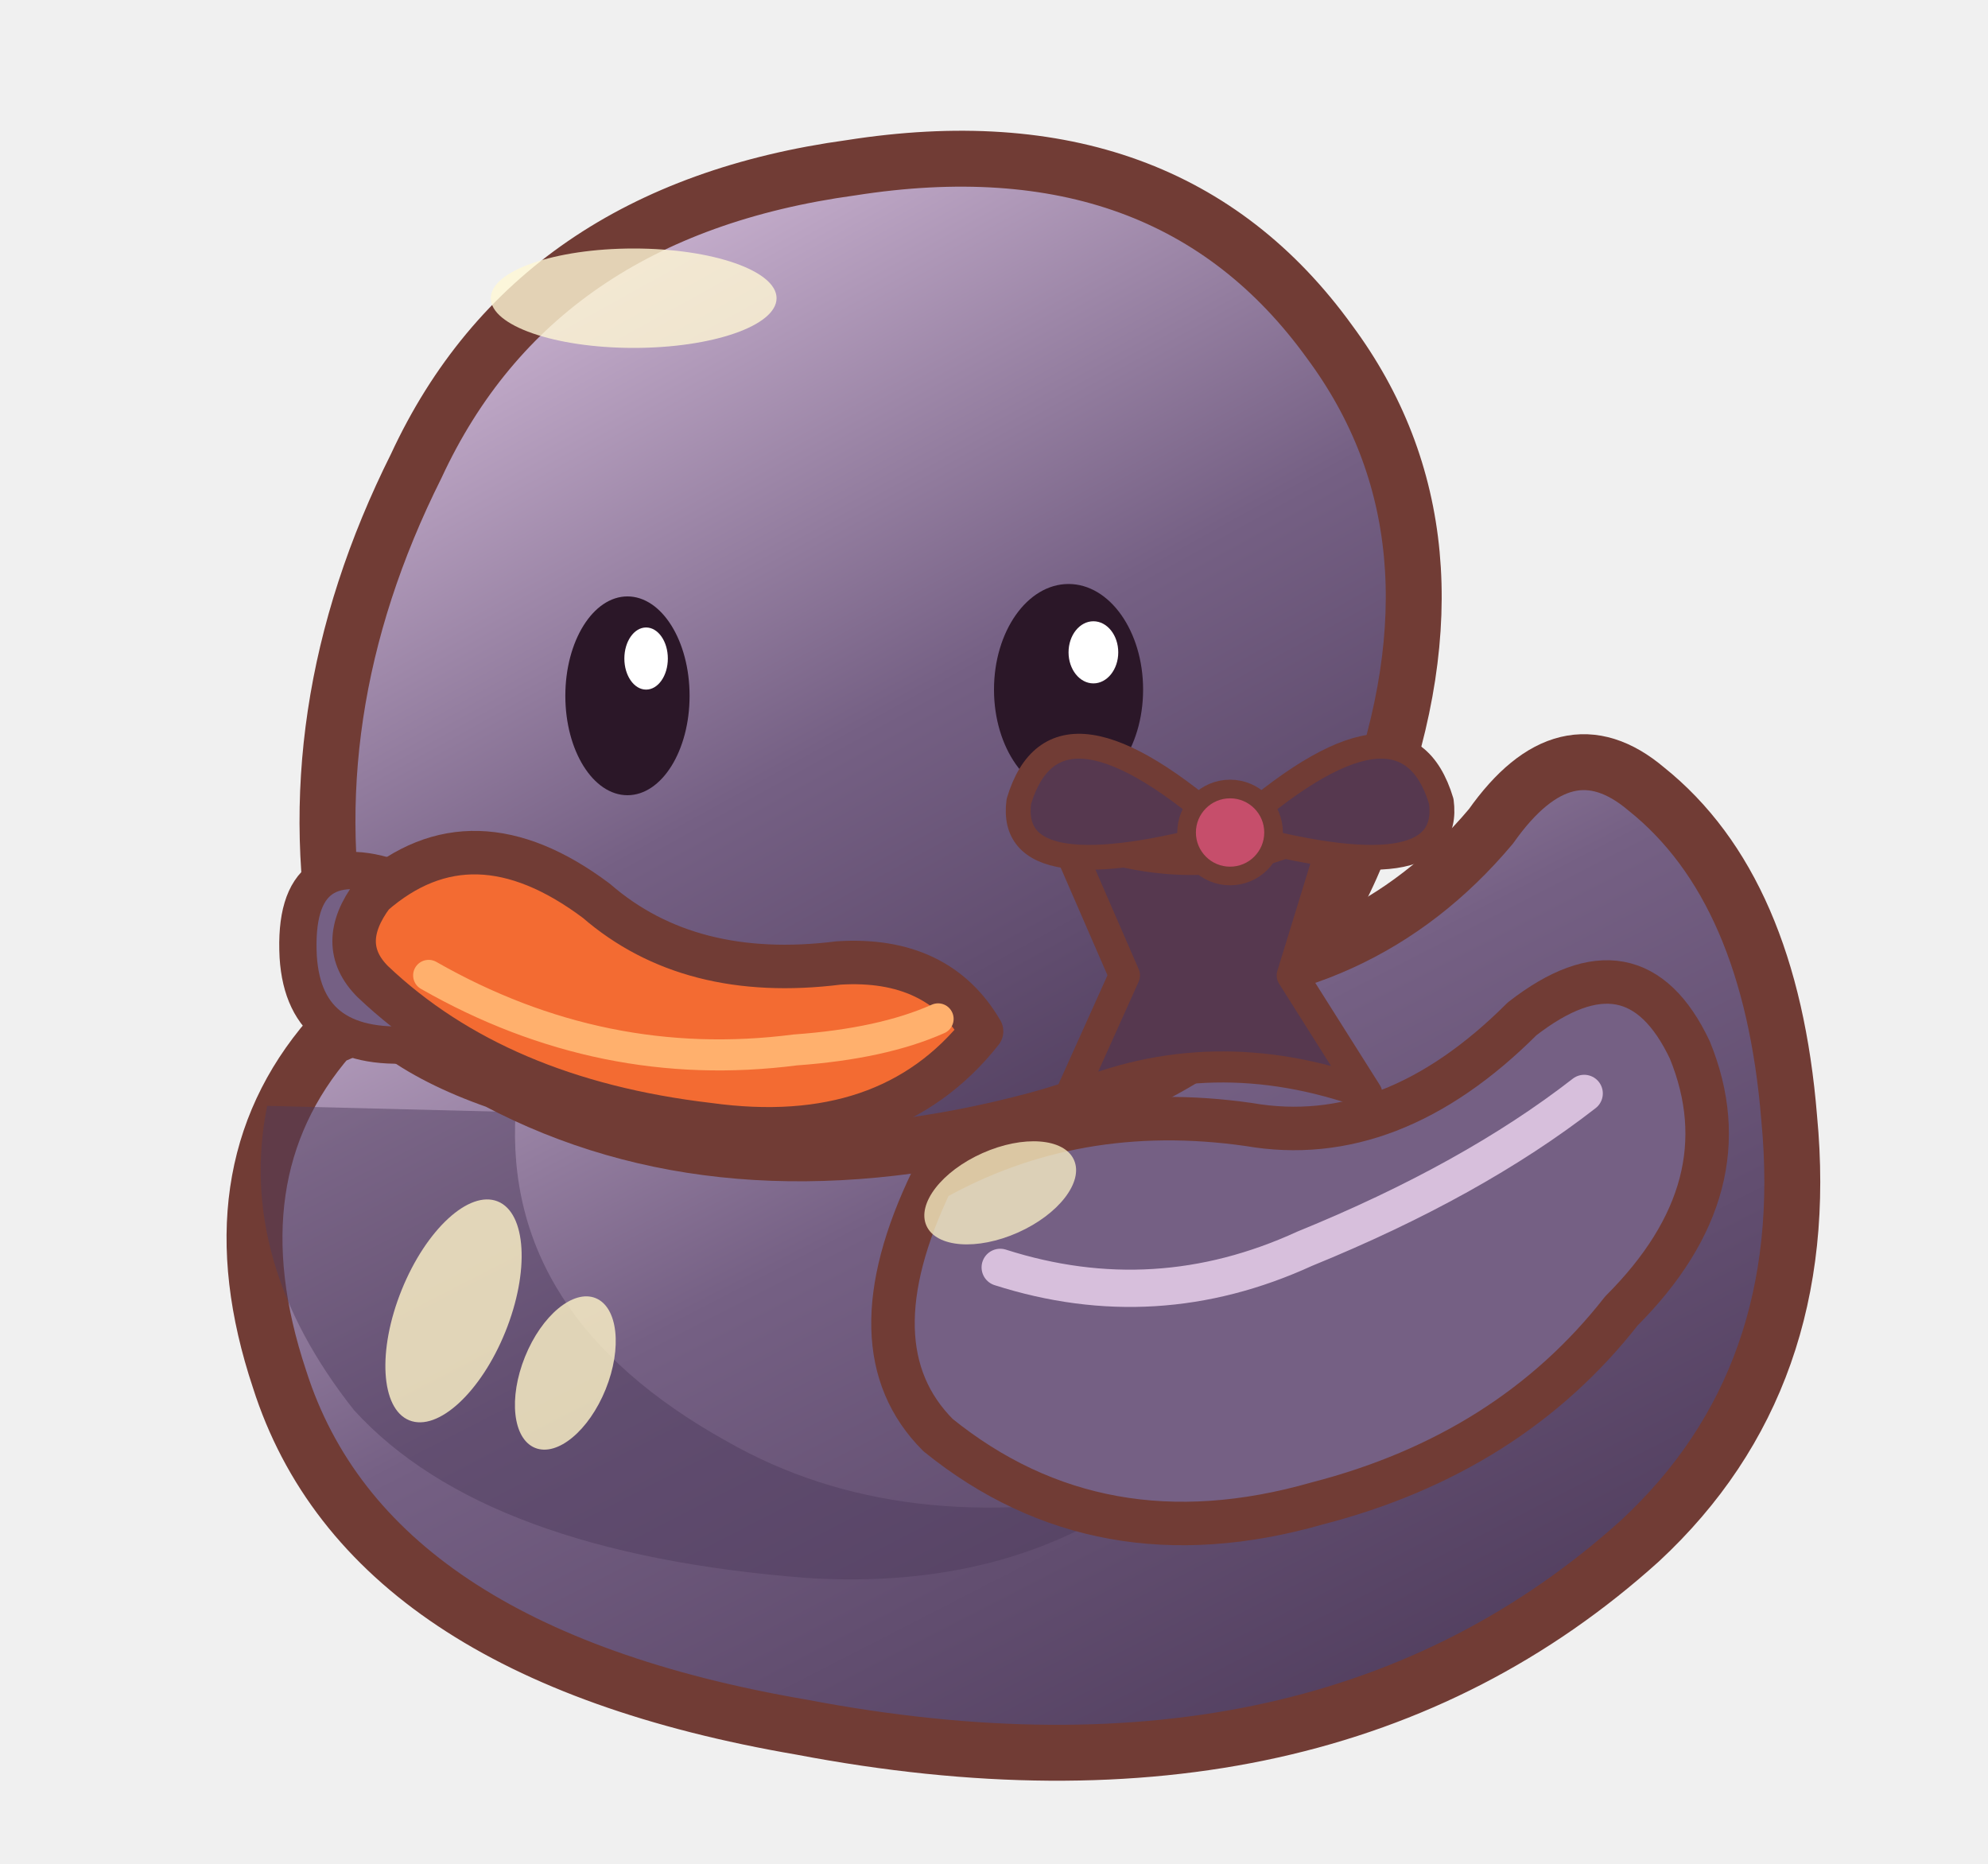
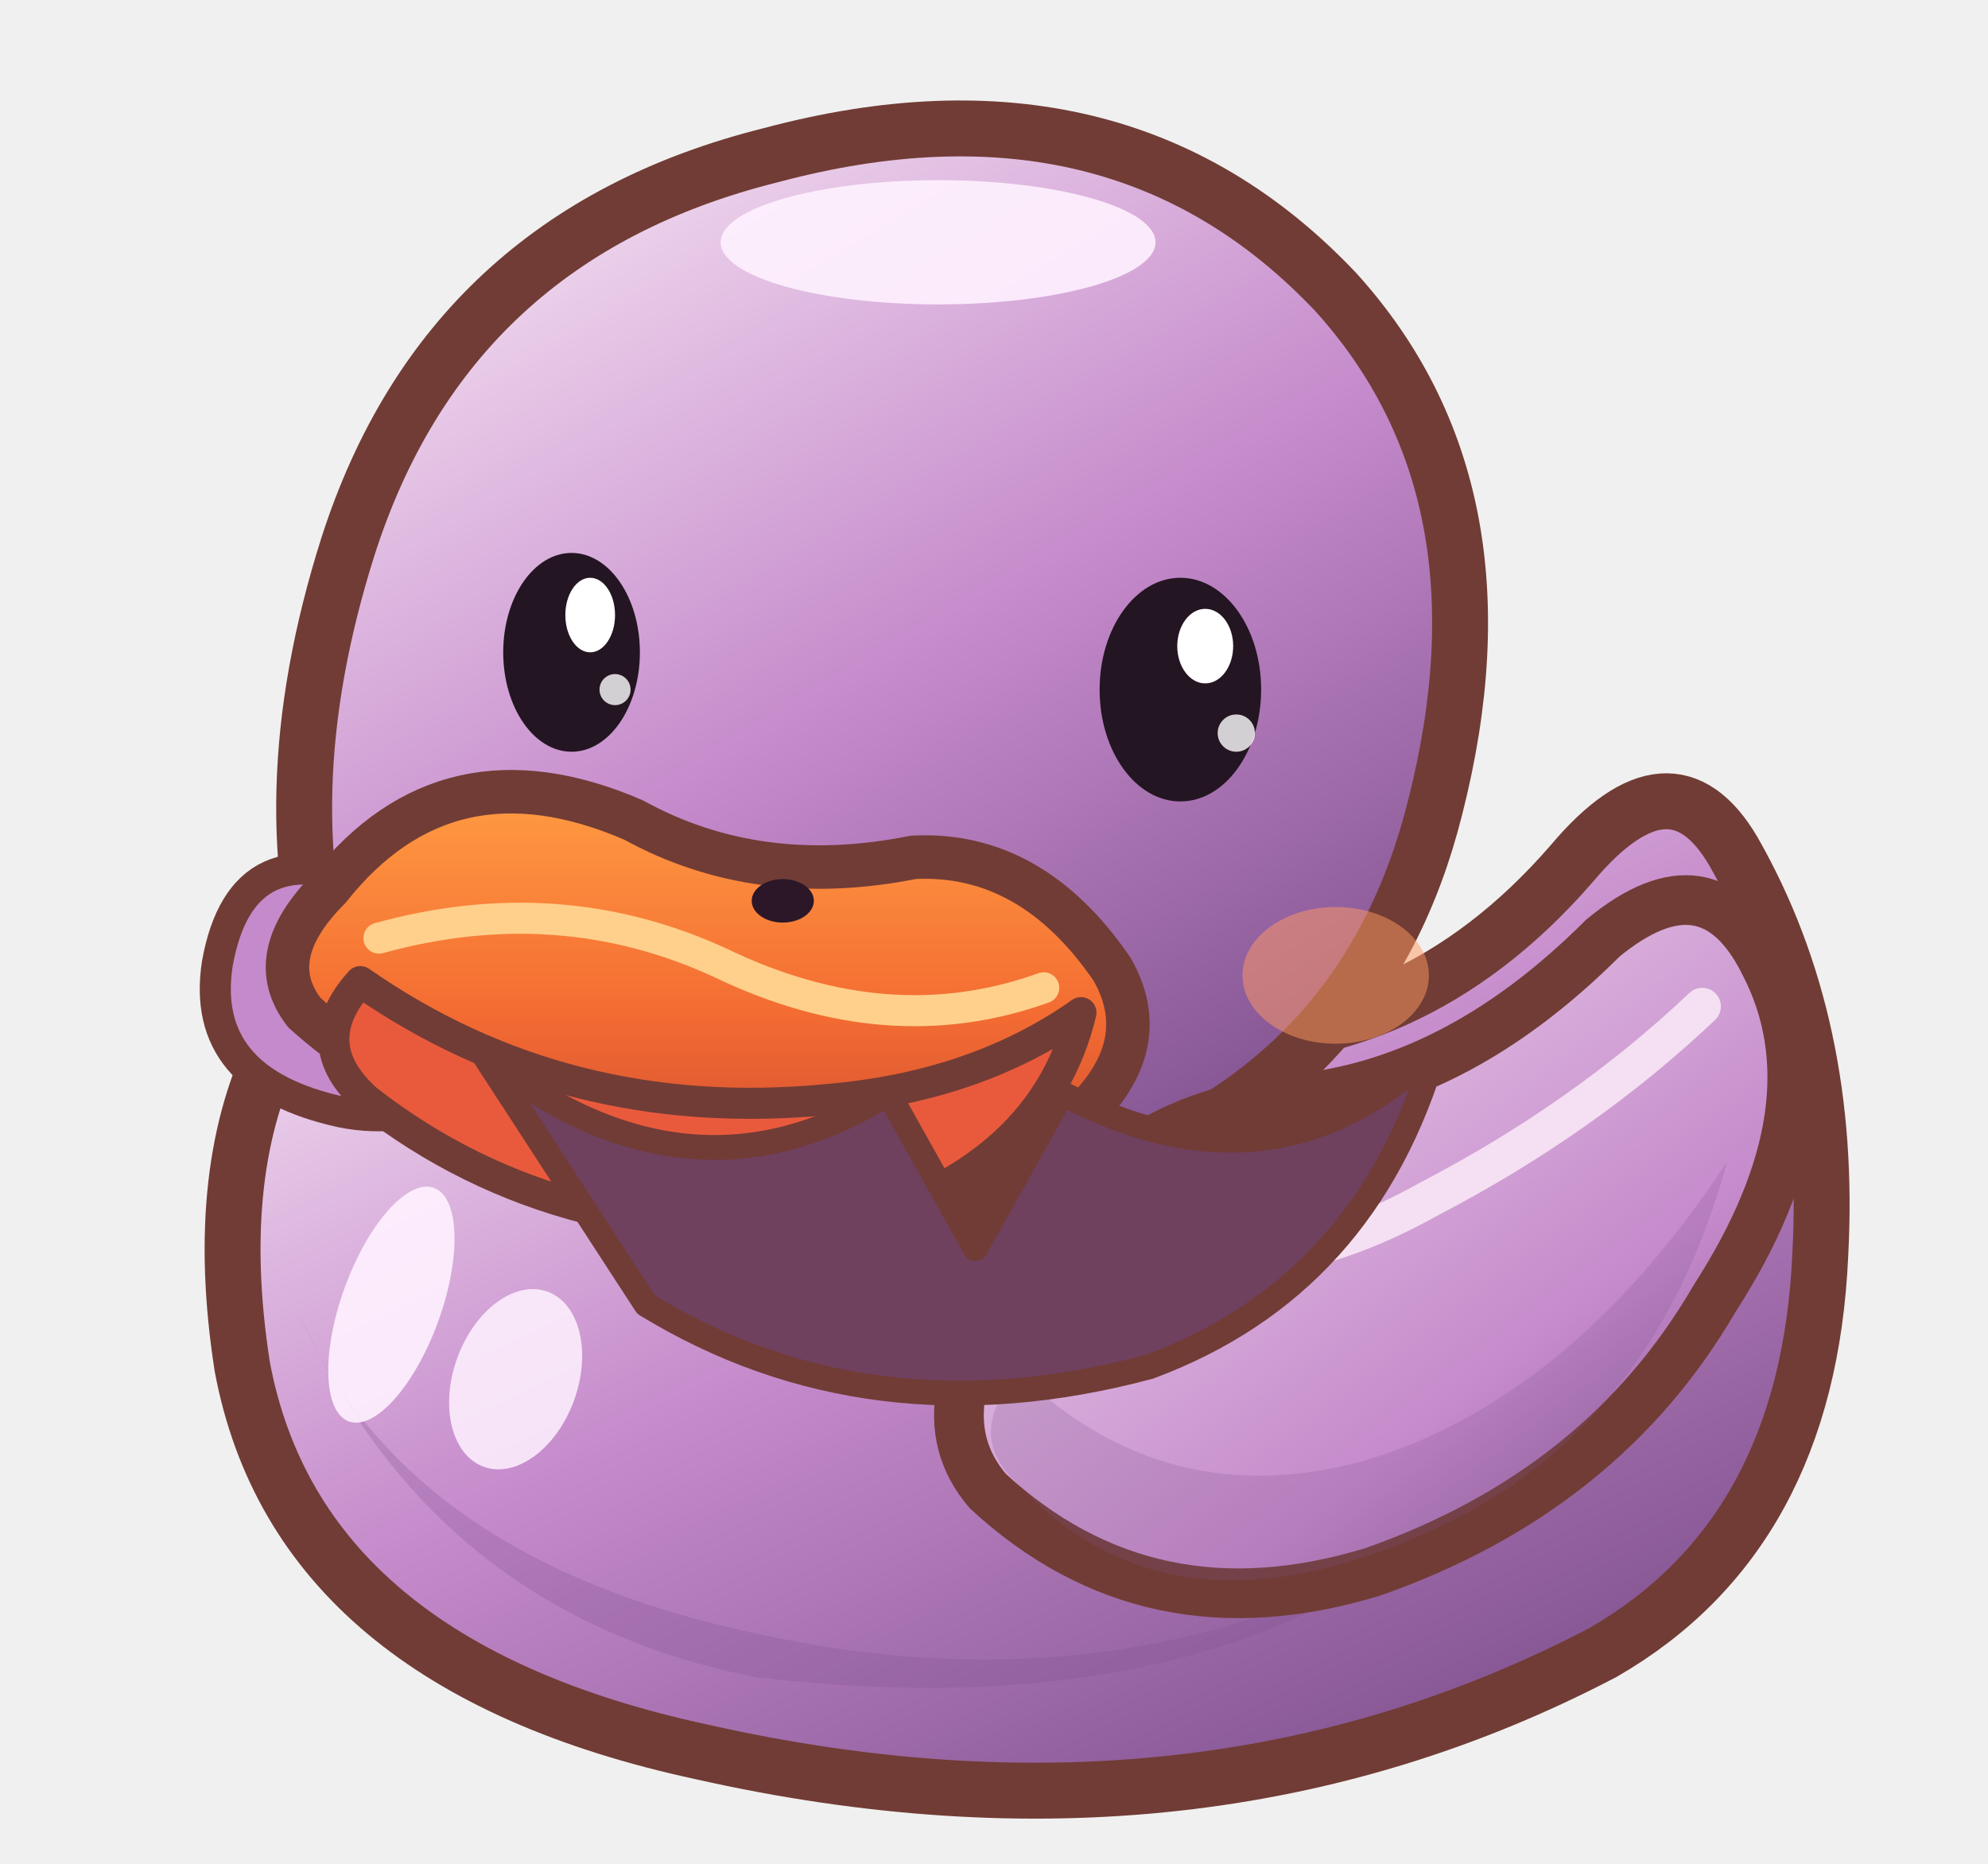
<svg xmlns="http://www.w3.org/2000/svg" viewBox="0 0 320 300">
  <defs>
-     <linearGradient id="body" x1="0" y1="0" x2=".8" y2="1">
-       <stop stop-color="#d7bfdc" />
-       <stop offset=".48" stop-color="#756084" />
-       <stop offset="1" stop-color="#4e3b5b" />
+     <linearGradient id="rubber" x1=".12" y1=".05" x2=".82" y2=".96">
+       <stop stop-color="#f4e0f2" />
+       <stop offset=".48" stop-color="#c58acb" />
+       <stop offset="1" stop-color="#80518e" />
    </linearGradient>
-     <linearGradient id="head" x1=".2" y1="0" x2=".8" y2="1">
-       <stop stop-color="#d7bfdc" />
-       <stop offset=".55" stop-color="#756084" />
-       <stop offset="1" stop-color="#4e3b5b" />
+     <linearGradient id="head" x1=".18" y1=".02" x2=".78" y2=".96">
+       <stop stop-color="#f4e0f2" />
+       <stop offset=".52" stop-color="#c58acb" />
+       <stop offset="1" stop-color="#80518e" />
+     </linearGradient>
+     <linearGradient id="beak" x1="0" y1="0" x2="0" y2="1">
+       <stop stop-color="#ff9b42" />
+       <stop offset=".55" stop-color="#f36b32" />
+       <stop offset="1" stop-color="#c94732" />
+     </linearGradient>
+     <linearGradient id="wing" x1="0" y1="0" x2=".9" y2="1">
+       <stop stop-color="#f4e0f2" />
+       <stop offset=".7" stop-color="#c58acb" />
+       <stop offset="1" stop-color="#80518e" />
    </linearGradient>
  </defs>
  <g stroke="#713c35" stroke-linejoin="round" stroke-linecap="round">
-     <path d="M53 167Q34 189 45 222Q59 266 129 278Q213 294 264 248Q292 222 288 180Q285 143 265 127Q252 116 240 133Q219 158 185 158L92 150Z" fill="url(#body)" stroke-width="9" />
-     <path d="M43 178Q38 203 57 227Q78 250 130 254Q162 256 184 240Q145 248 117 232Q81 212 83 179Z" fill="#4e3b5b" stroke="none" opacity=".48" />
-     <path d="M55 155Q47 115 67 75Q86 34 137 27Q188 19 214 55Q237 86 221 130Q209 170 164 181Q116 193 80 174Q60 167 55 155Z" fill="url(#head)" stroke-width="9" />
-     <path d="M65 142Q47 135 48 154Q49 170 68 168Q84 166 91 151" fill="#756084" stroke-width="6" />
-     <path d="M60 144Q76 130 96 145Q111 158 135 155Q151 154 158 166Q143 185 114 181Q80 177 60 158Q54 152 60 144Z" fill="#f36b32" stroke-width="7" />
-     <path d="M69 157Q97 173 128 169Q142 168 151 164" fill="none" stroke="#ffb06d" stroke-width="5" />
-     <ellipse cx="101" cy="112" rx="10" ry="16" fill="#2b1728" stroke="none" />
-     <ellipse cx="104" cy="106" rx="3.5" ry="5" fill="#fff" stroke="none" />
-     <ellipse cx="172" cy="111" rx="12" ry="17" fill="#2b1728" stroke="none" />
-     <ellipse cx="176" cy="105" rx="4" ry="5" fill="#fff" stroke="none" />
-     <ellipse cx="192" cy="153" rx="12" ry="7" fill="#ff8c79" opacity=".62" stroke="none" />
-     <path d="M150 190Q173 177 201 181Q224 185 245 164Q263 150 272 169Q281 191 261 211Q243 234 212 242Q177 252 151 231Q137 217 150 190Z" fill="#756084" stroke-width="7" />
-     <path d="M161 204Q186 212 210 201Q237 190 255 176" fill="none" stroke="#d7bfdc" stroke-width="6" />
-     <ellipse cx="102" cy="48" rx="23" ry="8" fill="#fff8d5" opacity=".8" stroke="none" />
-     <ellipse cx="73" cy="211" rx="9" ry="19" transform="rotate(22 73 211)" fill="#fff5c8" opacity=".8" stroke="none" />
-     <ellipse cx="91" cy="221" rx="7" ry="13" transform="rotate(22 91 221)" fill="#fff5c8" opacity=".8" stroke="none" />
-     <ellipse cx="161" cy="192" rx="13" ry="7" transform="rotate(-24 161 192)" fill="#fff5c8" opacity=".75" stroke="none" />
-     <path d="M171 134q25 10 45-3l-8 26 12 19q-25-9-48 1l9-20Z" fill="#56384f" stroke="#713c35" stroke-width="5" stroke-linejoin="round" />
-     <path d="M198 134q-28-25-34-5q-2 15 34 5q28-25 34-5q2 15-34 5Z" fill="#56384f" stroke="#713c35" stroke-width="4" />
-     <circle cx="198" cy="134" r="7" fill="#c64e6b" stroke="#713c35" stroke-width="3" />
+     <path d="M45 167Q34 188 39 220Q48 268 113 282Q193 300 258 266Q291 247 293 202Q295 165 279 137Q269 120 253 139Q227 169 190 167L95 151Z" fill="url(#rubber)" stroke-width="9" />
+     <path d="M48 211Q65 251 122 263Q181 276 230 248Q190 278 122 270Q70 260 48 211Z" fill="#80518e" opacity=".28" stroke="none" />
+     <path d="M54 162Q43 129 56 88Q72 38 124 25Q180 10 215 47Q244 79 231 130Q220 174 177 189Q124 207 82 183Q61 174 54 162Z" fill="url(#head)" stroke-width="9" />
+     <path d="M61 143Q39 133 35 155Q32 174 55 179Q75 183 91 160Q79 166 68 161Z" fill="#c58acb" stroke-width="5" />
+     <path d="M53 143Q72 119 102 132Q122 143 147 138Q166 137 179 156Q187 170 170 183Q144 200 105 189Q69 181 49 163Q42 154 53 143Z" fill="url(#beak)" stroke-width="7" />
+     <path d="M58 158Q91 181 133 177Q157 175 174 163Q168 188 137 197Q91 202 59 177Q49 168 58 158Z" fill="#e95a3d" stroke-width="5" />
+     <path d="M61 151Q90 143 116 155Q143 168 168 159" fill="none" stroke="#ffd08b" stroke-width="5" />
+     <ellipse cx="126" cy="145" rx="5" ry="3.5" fill="#2b1728" stroke="none" />
+     <ellipse cx="92" cy="105" rx="11" ry="16" fill="#241522" stroke="none" />
+     <ellipse cx="95" cy="99" rx="4" ry="6" fill="#fff" stroke="none" />
+     <circle cx="99" cy="111" r="2.5" fill="#fff" stroke="none" opacity=".8" />
+     <ellipse cx="190" cy="111" rx="13" ry="18" fill="#241522" stroke="none" />
+     <ellipse cx="194" cy="104" rx="4.5" ry="6" fill="#fff" stroke="none" />
+     <circle cx="199" cy="118" r="3" fill="#fff" stroke="none" opacity=".8" />
+     <ellipse cx="215" cy="157" rx="15" ry="11" fill="#ff9a62" opacity=".5" stroke="none" />
+     <path d="M166 203Q180 180 207 177Q234 175 258 151Q275 137 284 155Q296 178 276 209Q258 240 221 253Q185 264 159 240Q147 226 166 203Z" fill="url(#wing)" stroke-width="8" />
+     <path d="M164 221Q188 244 220 235Q253 225 278 187Q266 231 229 247Q188 265 164 239Q155 231 164 221Z" fill="#80518e" opacity=".22" stroke="none" />
+     <path d="M183 201Q205 207 230 193Q255 180 274 162" fill="none" stroke="#f4e0f2" stroke-width="6" />
+     <ellipse cx="151" cy="39" rx="35" ry="10" fill="#fff2ff" opacity=".88" stroke="none" />
+     <ellipse cx="63" cy="210" rx="8" ry="20" transform="rotate(20 63 210)" fill="#fff2ff" opacity=".9" stroke="none" />
+     <ellipse cx="83" cy="222" rx="10" ry="15" transform="rotate(20 83 222)" fill="#fff2ff" opacity=".85" stroke="none" />
+     <ellipse cx="207" cy="193" rx="16" ry="9" transform="rotate(-28 207 193)" fill="#fff2ff" opacity=".82" stroke="none" />
+     <path d="M78 170Q111 196 143 176L157 201L171 176Q205 194 231 169Q220 207 185 220Q140 232 104 210Z" fill="#70405f" stroke="#713c35" stroke-width="4" />
  </g>
</svg>
